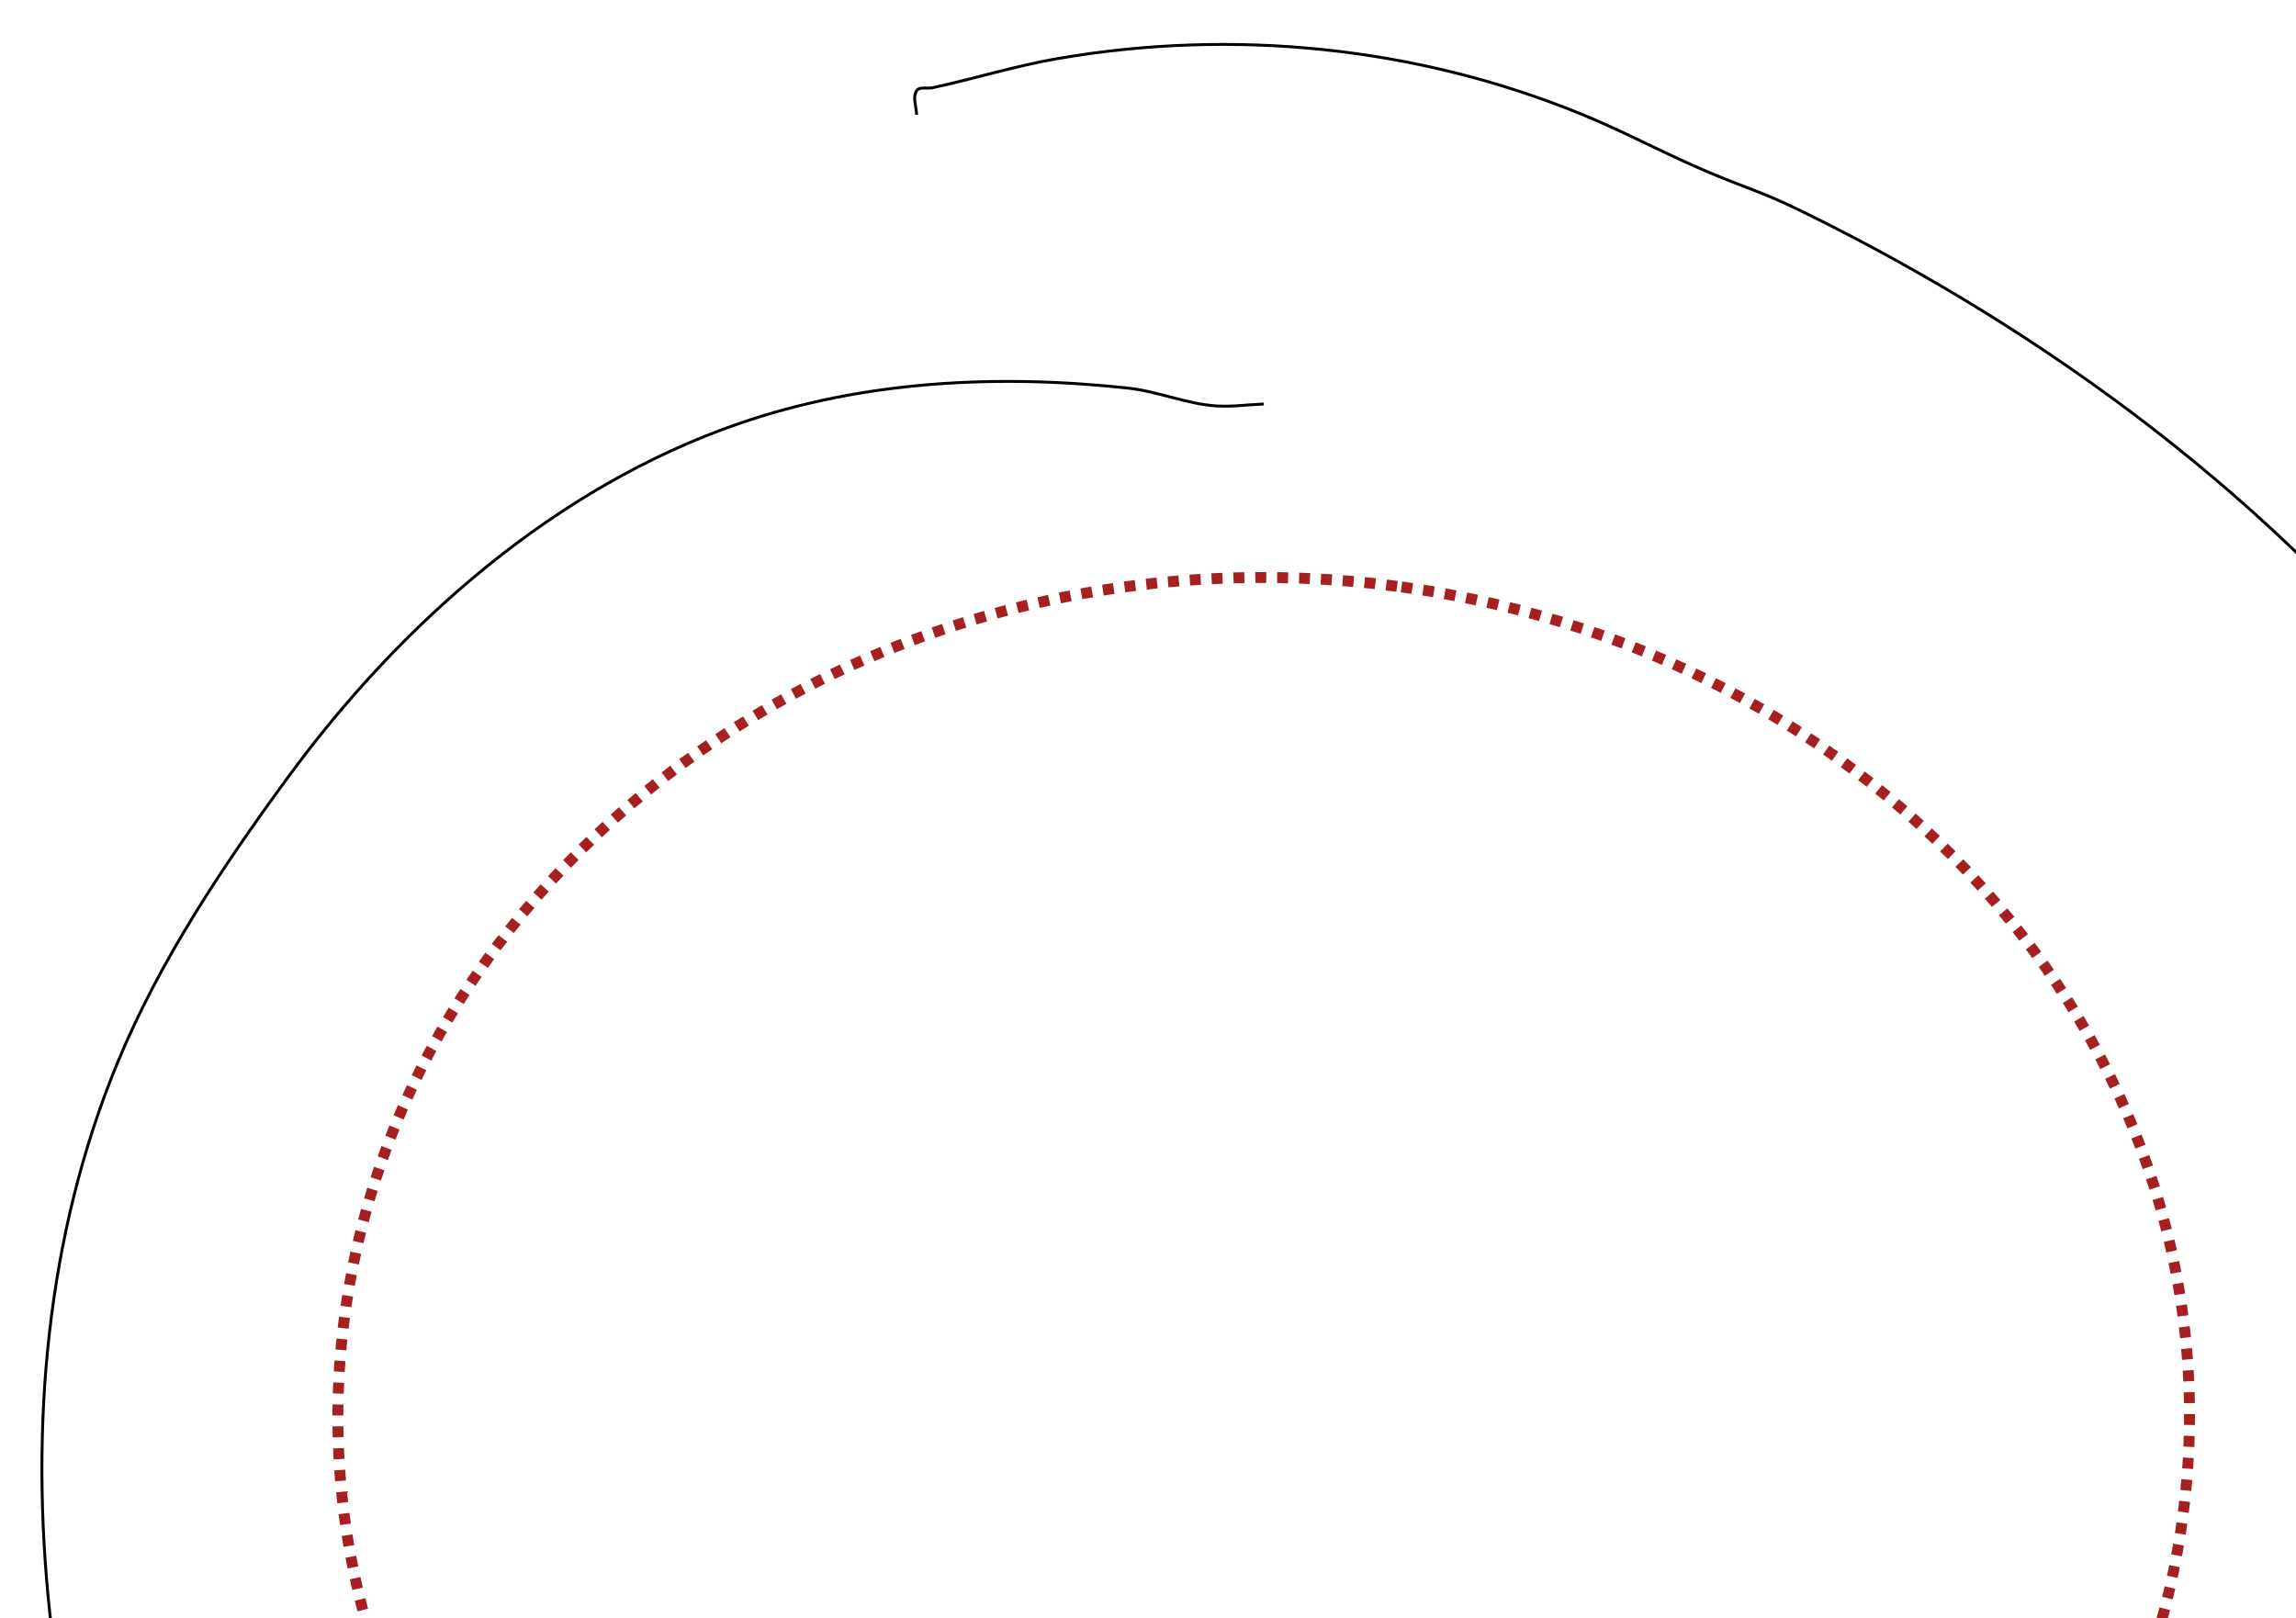
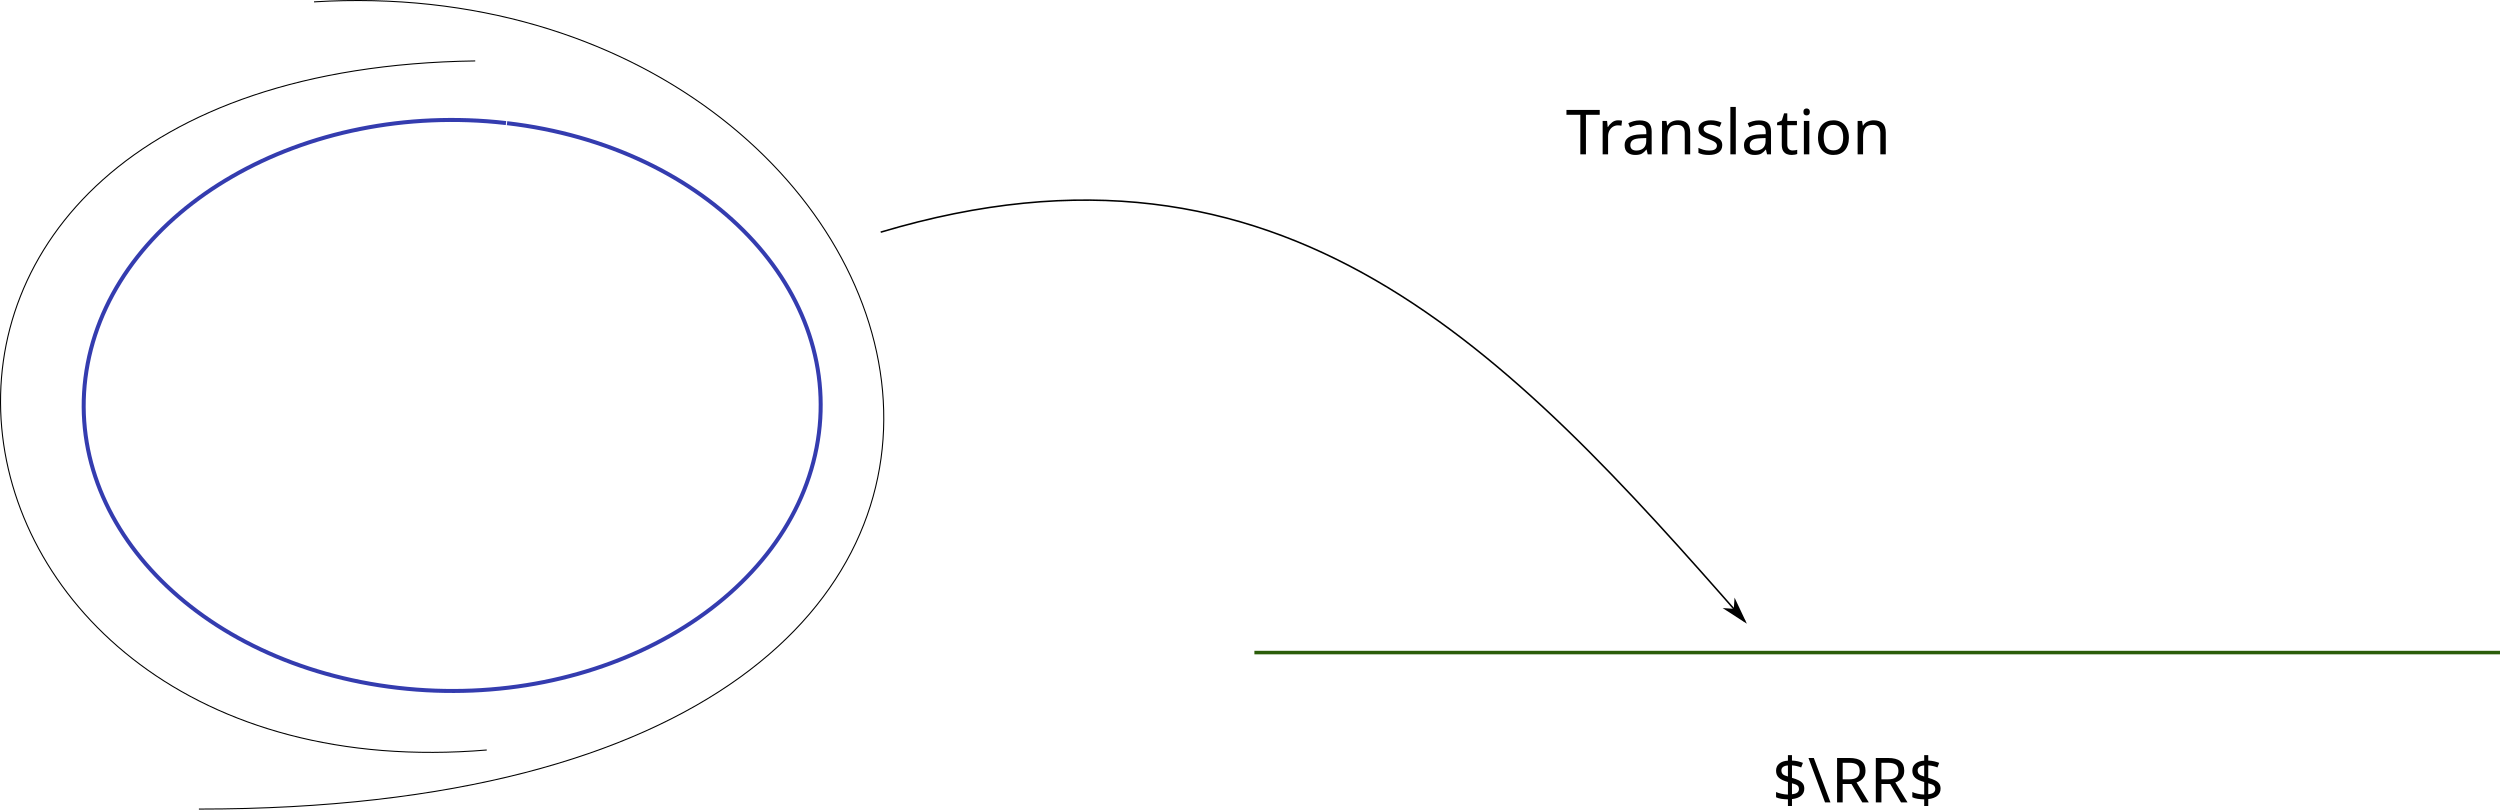
- <svg xmlns="http://www.w3.org/2000/svg" width="210mm" height="148mm" viewBox="0 0 210 148" version="1.1" id="svg8">
-   <defs id="defs2" />
-   <g id="layer1">
-     <path style="fill:none;fill-rule:evenodd;stroke:#a51d1e;stroke-width:1;stroke-linejoin:round;stroke-dasharray:1, 1;stroke-opacity:0.982" id="path835" d="m 128.184,53.688 a 84.667,76.729 0 0 1 71.132,87.24 84.667,76.729 0 0 1 -96.215,64.525 84.667,76.729 0 0 1 -71.268,-87.149 84.667,76.729 0 0 1 96.114,-64.648" />
-     <path style="fill:none;stroke:#000000;stroke-width:0.265px;stroke-linecap:butt;stroke-linejoin:miter;stroke-opacity:1" d="m 115.583,36.958 c -1.442,0.059 -2.885,0.264 -4.325,0.176 -2.677,-0.165 -5.383,-1.34 -8.088,-1.632 C 91.203,34.212 78.973,34.81 67.529,38.766 50.827,44.538 36.687,56.983 26.37,71.062 20.438,79.157 14.664,87.771 10.798,97.093 4.198,113.007 2.73,130.638 4.562,147.633 c 0.889,8.251 2.024,17.139 5.556,24.732 5.316,11.429 14.977,18.737 24.567,26.327 9.225,7.301 17.192,12.563 28.12,16.871 7.927,3.125 15.967,6.177 24.492,7.156 1.773,0.204 3.556,0.319 5.329,0.519 1.621,0.183 0.772,0.417 1.791,0" id="path837" />
-     <path style="fill:none;stroke:#000000;stroke-width:0.265px;stroke-linecap:butt;stroke-linejoin:miter;stroke-opacity:1" d="m 83.833,10.5 c -0.005,-0.726 -0.383,-1.552 -0.014,-2.177 0.255,-0.432 0.984,-0.191 1.474,-0.297 3.835,-0.826 7.585,-2.004 11.452,-2.67 16.041,-2.761 32.731,-1.115 47.887,5.08 3.733,1.526 7.298,3.44 10.999,5.043 4.072,1.764 5.248,1.926 9.26,3.893 22.359,10.968 43.474,26.558 58.81,46.313 16.883,21.748 25.374,61.294 19.654,87.62 -2.876,13.235 -8.396,25.672 -16.366,36.672 -15.239,21.033 -36.873,35.549 -60.586,45.534 -3.957,1.666 -7.782,3.686 -11.868,5.006 -9.709,3.136 -19.777,4.839 -29.859,6.155 -10.532,1.375 -21.044,2.56 -31.673,1.632 -8.302,-0.726 -16.854,-2.298 -24.794,-4.895 -1.278,-0.418 -2.58,-0.802 -3.78,-1.409 -1.587,-0.803 -4.795,-3.821 -7.055,-3.96" id="path839" />
-     <path style="fill:none;stroke:#000000;stroke-width:0.265px;stroke-linecap:butt;stroke-linejoin:miter;stroke-opacity:1" d="m 226.708,47.542 c 9.421,-3.996 15.485,-5.779 25.99,-3.881 3.82,0.69 7.462,1.331 11.112,2.633 4.998,1.783 9.49,4.628 13.947,7.453 8.344,5.289 16.33,11.157 24.492,16.723 6.539,4.46 12.971,9.138 19.578,13.497 1.92,1.266 9.765,6.858 12.435,6.749 0.638,-0.026 -1.147,-0.56 -1.72,-0.84" id="path841" />
-     <path style="fill:none;stroke:#000000;stroke-width:0.265px;stroke-linecap:butt;stroke-linejoin:miter;stroke-opacity:1" d="m 337.833,89.875 c -4.691,-1.497 -3.031,-2.66 -5.423,-5.946 -0.555,-0.763 -1.797,-2.173 -1.512,-1.335 0.584,1.719 6.848,6.341 6.935,7.281 0.153,1.634 -3.879,4.954 -4.894,6.216 -0.482,0.599 -2.195,2.097 -1.512,1.743 0.374,-0.194 0.743,-0.396 1.115,-0.593" id="path843" />
+ <svg xmlns="http://www.w3.org/2000/svg" width="424.826mm" height="137.908mm" viewBox="0 0 424.826 137.908" version="1.1" id="svg8">
+   <defs id="defs2">
+     <marker style="overflow:visible" id="Arrow2Lend" refX="0" refY="0" orient="auto">
+       <path transform="matrix(-1.1,0,0,-1.1,-1.1,0)" d="M 8.719,4.034 -2.207,0.016 8.719,-4.002 c -1.745,2.372 -1.735,5.617 -6e-7,8.035 z" style="fill:#000000;fill-opacity:1;fill-rule:evenodd;stroke:#000000;stroke-width:0.625;stroke-linejoin:round;stroke-opacity:1" id="path895" />
+     </marker>
+     <marker style="overflow:visible" id="marker1174" refX="0" refY="0" orient="auto">
+       <path transform="matrix(-0.8,0,0,-0.8,-10,0)" style="fill:#000000;fill-opacity:1;fill-rule:evenodd;stroke:#000000;stroke-width:1pt;stroke-opacity:1" d="M 0,0 5,-5 -12.5,0 5,5 Z" id="path1172" />
+     </marker>
+     <marker style="overflow:visible" id="marker1152" refX="0" refY="0" orient="auto">
+       <path transform="matrix(-0.8,0,0,-0.8,-10,0)" style="fill:#000000;fill-opacity:1;fill-rule:evenodd;stroke:#000000;stroke-width:1pt;stroke-opacity:1" d="M 0,0 5,-5 -12.5,0 5,5 Z" id="path1150" />
+     </marker>
+     <marker style="overflow:visible" id="Arrow1Lend" refX="0" refY="0" orient="auto">
+       <path transform="matrix(-0.8,0,0,-0.8,-10,0)" style="fill:#000000;fill-opacity:1;fill-rule:evenodd;stroke:#000000;stroke-width:1pt;stroke-opacity:1" d="M 0,0 5,-5 -12.5,0 5,5 Z" id="path877" />
+     </marker>
+   </defs>
+   <g id="layer1" transform="translate(-34.71532,-5.444486)">
+     <path style="fill:none;fill-rule:evenodd;stroke:#3139ae;stroke-width:0.684;stroke-linejoin:round;stroke-miterlimit:4;stroke-dasharray:none;stroke-dashoffset:0;stroke-opacity:0.982" id="path835" d="M 120.875,26.375 A 62.611,48.511 0 0 1 173.477,81.531 62.611,48.511 0 0 1 102.326,122.326 62.611,48.511 0 0 1 49.623,67.228 62.611,48.511 0 0 1 120.7,26.355" />
+     <path id="path837" style="fill:none;stroke:#000000;stroke-width:0.181px;stroke-linecap:butt;stroke-linejoin:miter;stroke-opacity:1" d="M 115.47,15.798 C -1.926,17.471 17.64,141.257 117.427,132.893" />
+     <path id="path839" style="fill:none;stroke:#000000;stroke-width:0.181px;stroke-linecap:butt;stroke-linejoin:miter;stroke-opacity:1" d="M 88.078,5.761 C 197.647,-0.93 242.649,142.93 68.512,142.93" />
+     <path id="path841" style="fill:none;stroke:#000000;stroke-width:0.265;stroke-linecap:butt;stroke-linejoin:miter;stroke-miterlimit:4;stroke-dasharray:none;stroke-opacity:1;marker-end:url(#marker1174)" d="M 184.375,44.896 C 252.911,24.424 290.904,64.981 331.219,111.042" />
    <text xml:space="preserve" style="font-size:10.583px;line-height:1.25;font-family:sans-serif;word-spacing:0px;stroke-width:0.265" x="300.792" y="31.667" id="text847">
      <tspan id="tspan845" x="300.792" y="31.667" style="stroke-width:0.265">Translation</tspan>
    </text>
-     <path style="fill:none;stroke:#000000;stroke-width:0.265px;stroke-linecap:butt;stroke-linejoin:miter;stroke-opacity:1" d="m 364.292,89.875 c 211.667,0 211.667,0 211.667,0" id="path849" />
-     <text xml:space="preserve" style="font-size:10.583px;line-height:1.25;font-family:sans-serif;word-spacing:0px;stroke-width:0.265" x="523.042" y="116.333" id="text853">
-       <tspan x="523.042" y="116.333" style="stroke-width:0.265" id="tspan855">$\RR$</tspan>
+     <path style="fill:none;stroke:#2b5d0a;stroke-width:0.6;stroke-linecap:butt;stroke-linejoin:miter;stroke-miterlimit:4;stroke-dasharray:none;stroke-opacity:1" d="m 247.875,116.333 c 211.667,0 211.667,0 211.667,0" id="path849" />
+     <text xml:space="preserve" style="font-size:10.583px;line-height:1.25;font-family:sans-serif;word-spacing:0px;stroke-width:0.265" x="335.867" y="141.797" id="text853">
+       <tspan x="335.867" y="141.797" style="stroke-width:0.265" id="tspan855">$\RR$</tspan>
    </text>
  </g>
</svg>
